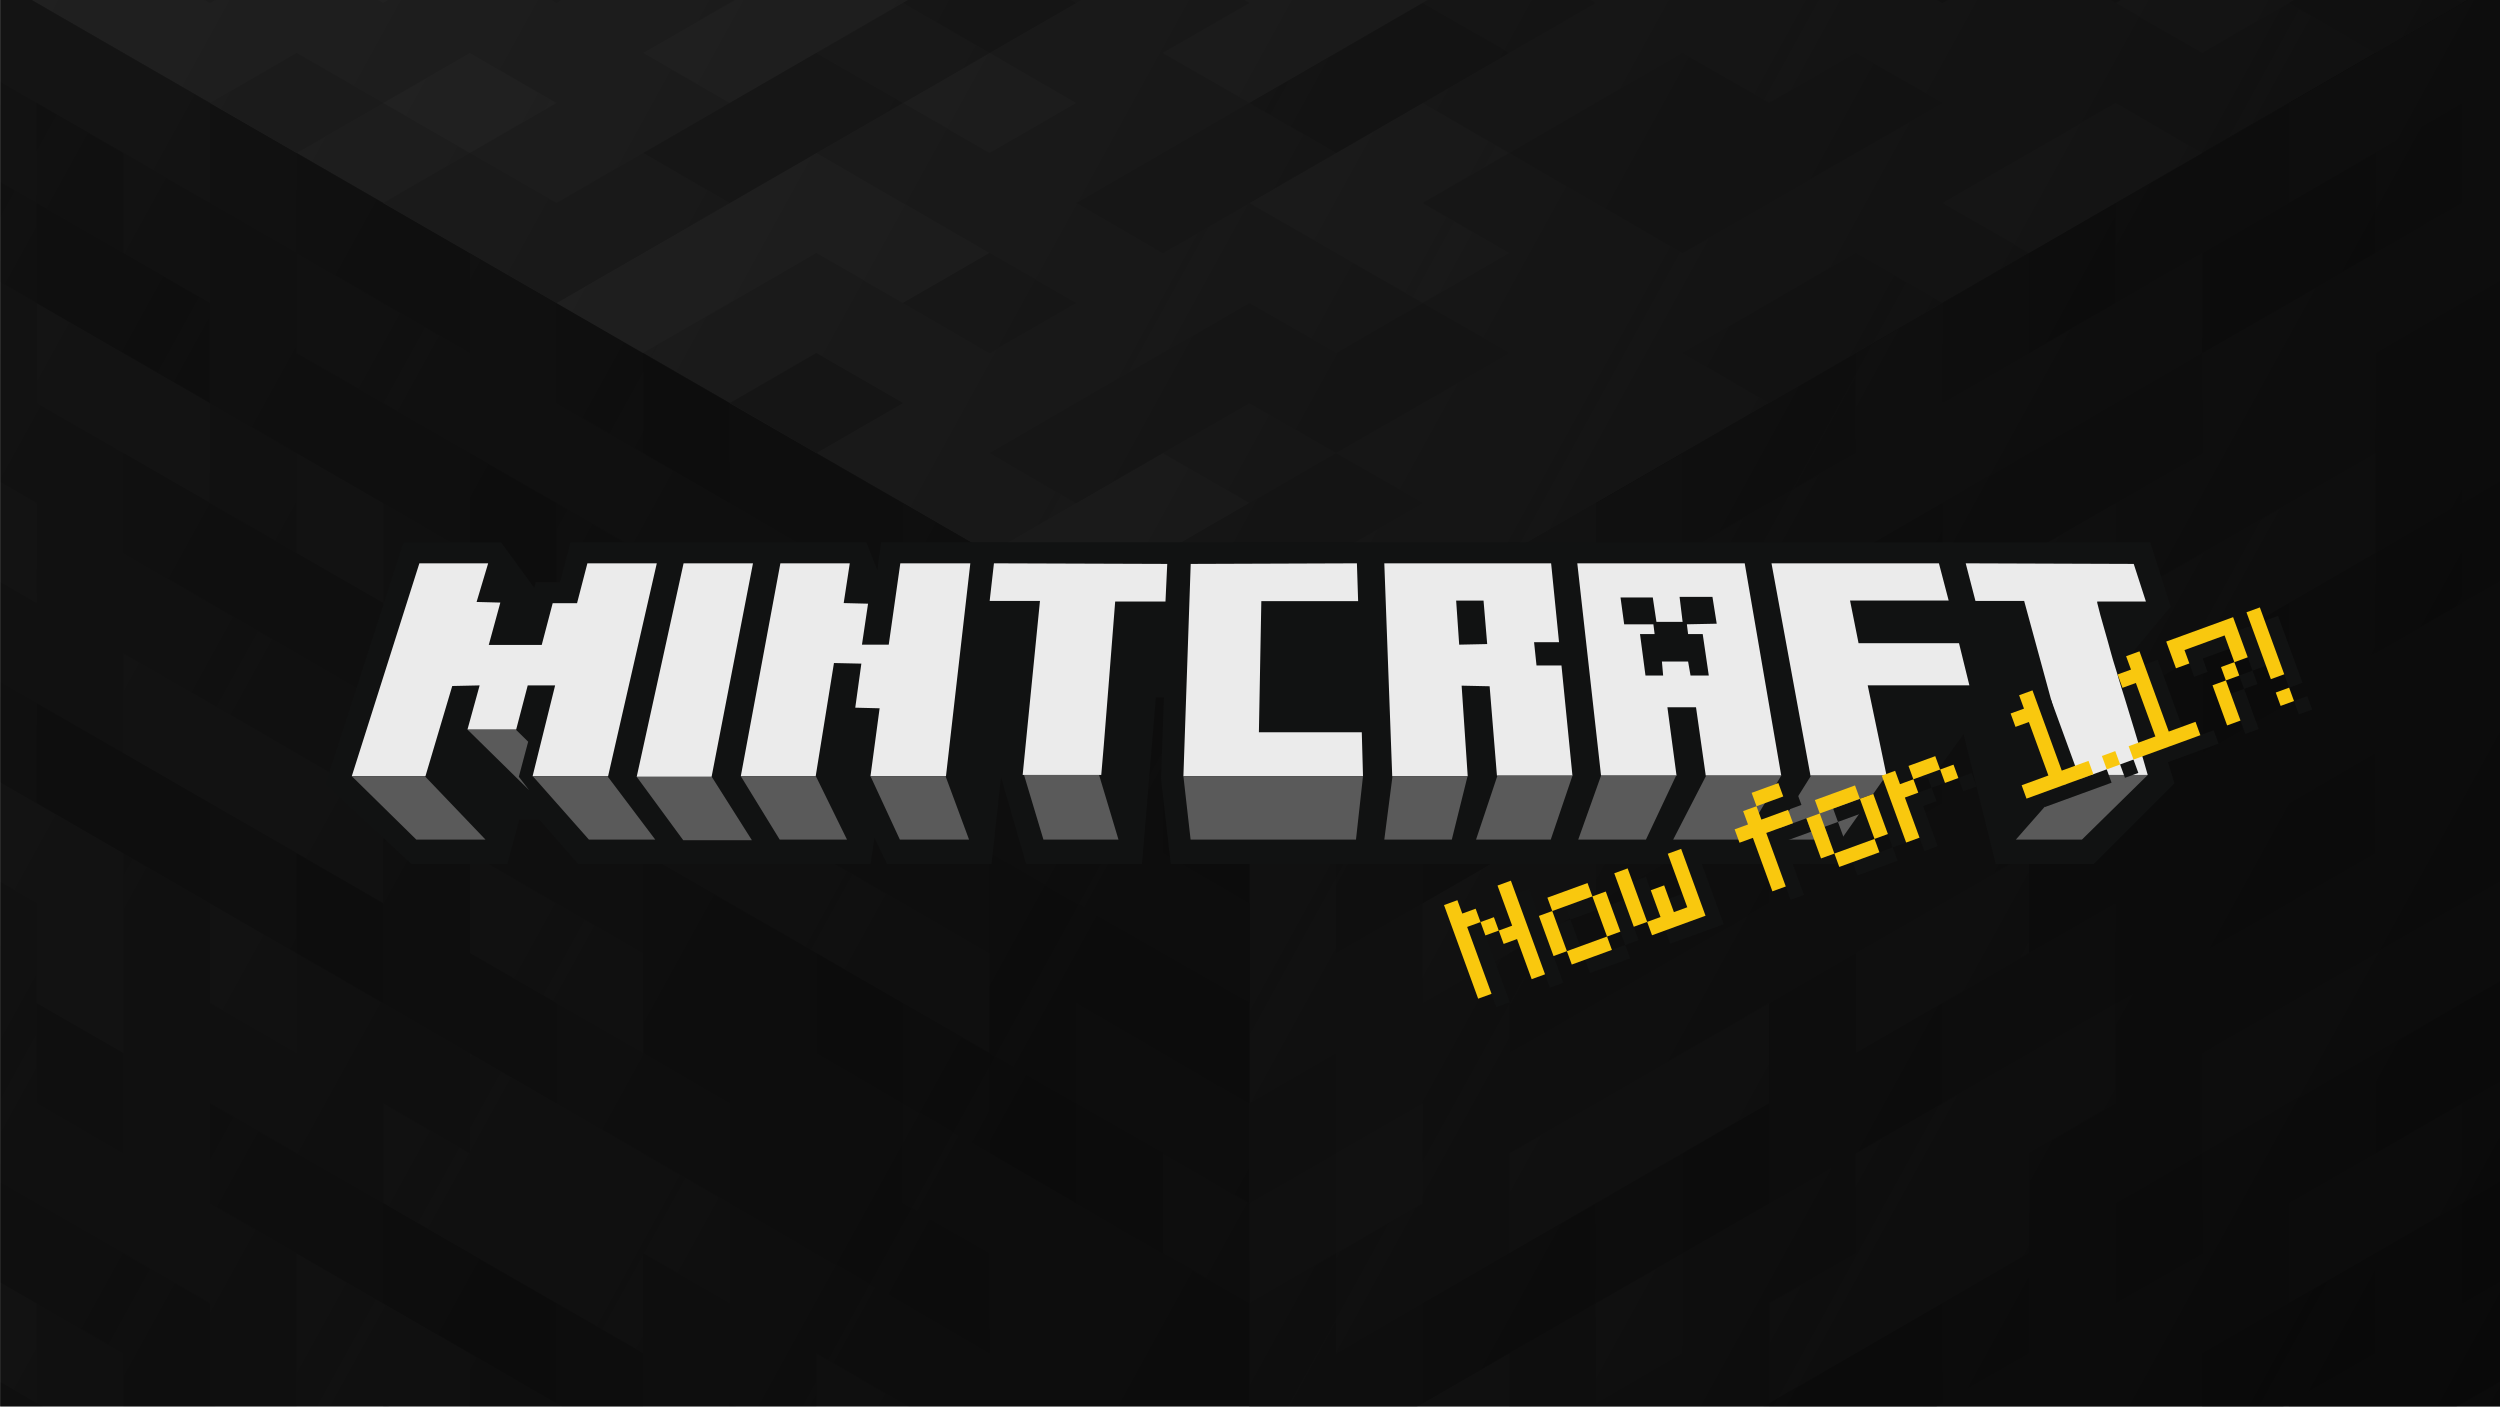
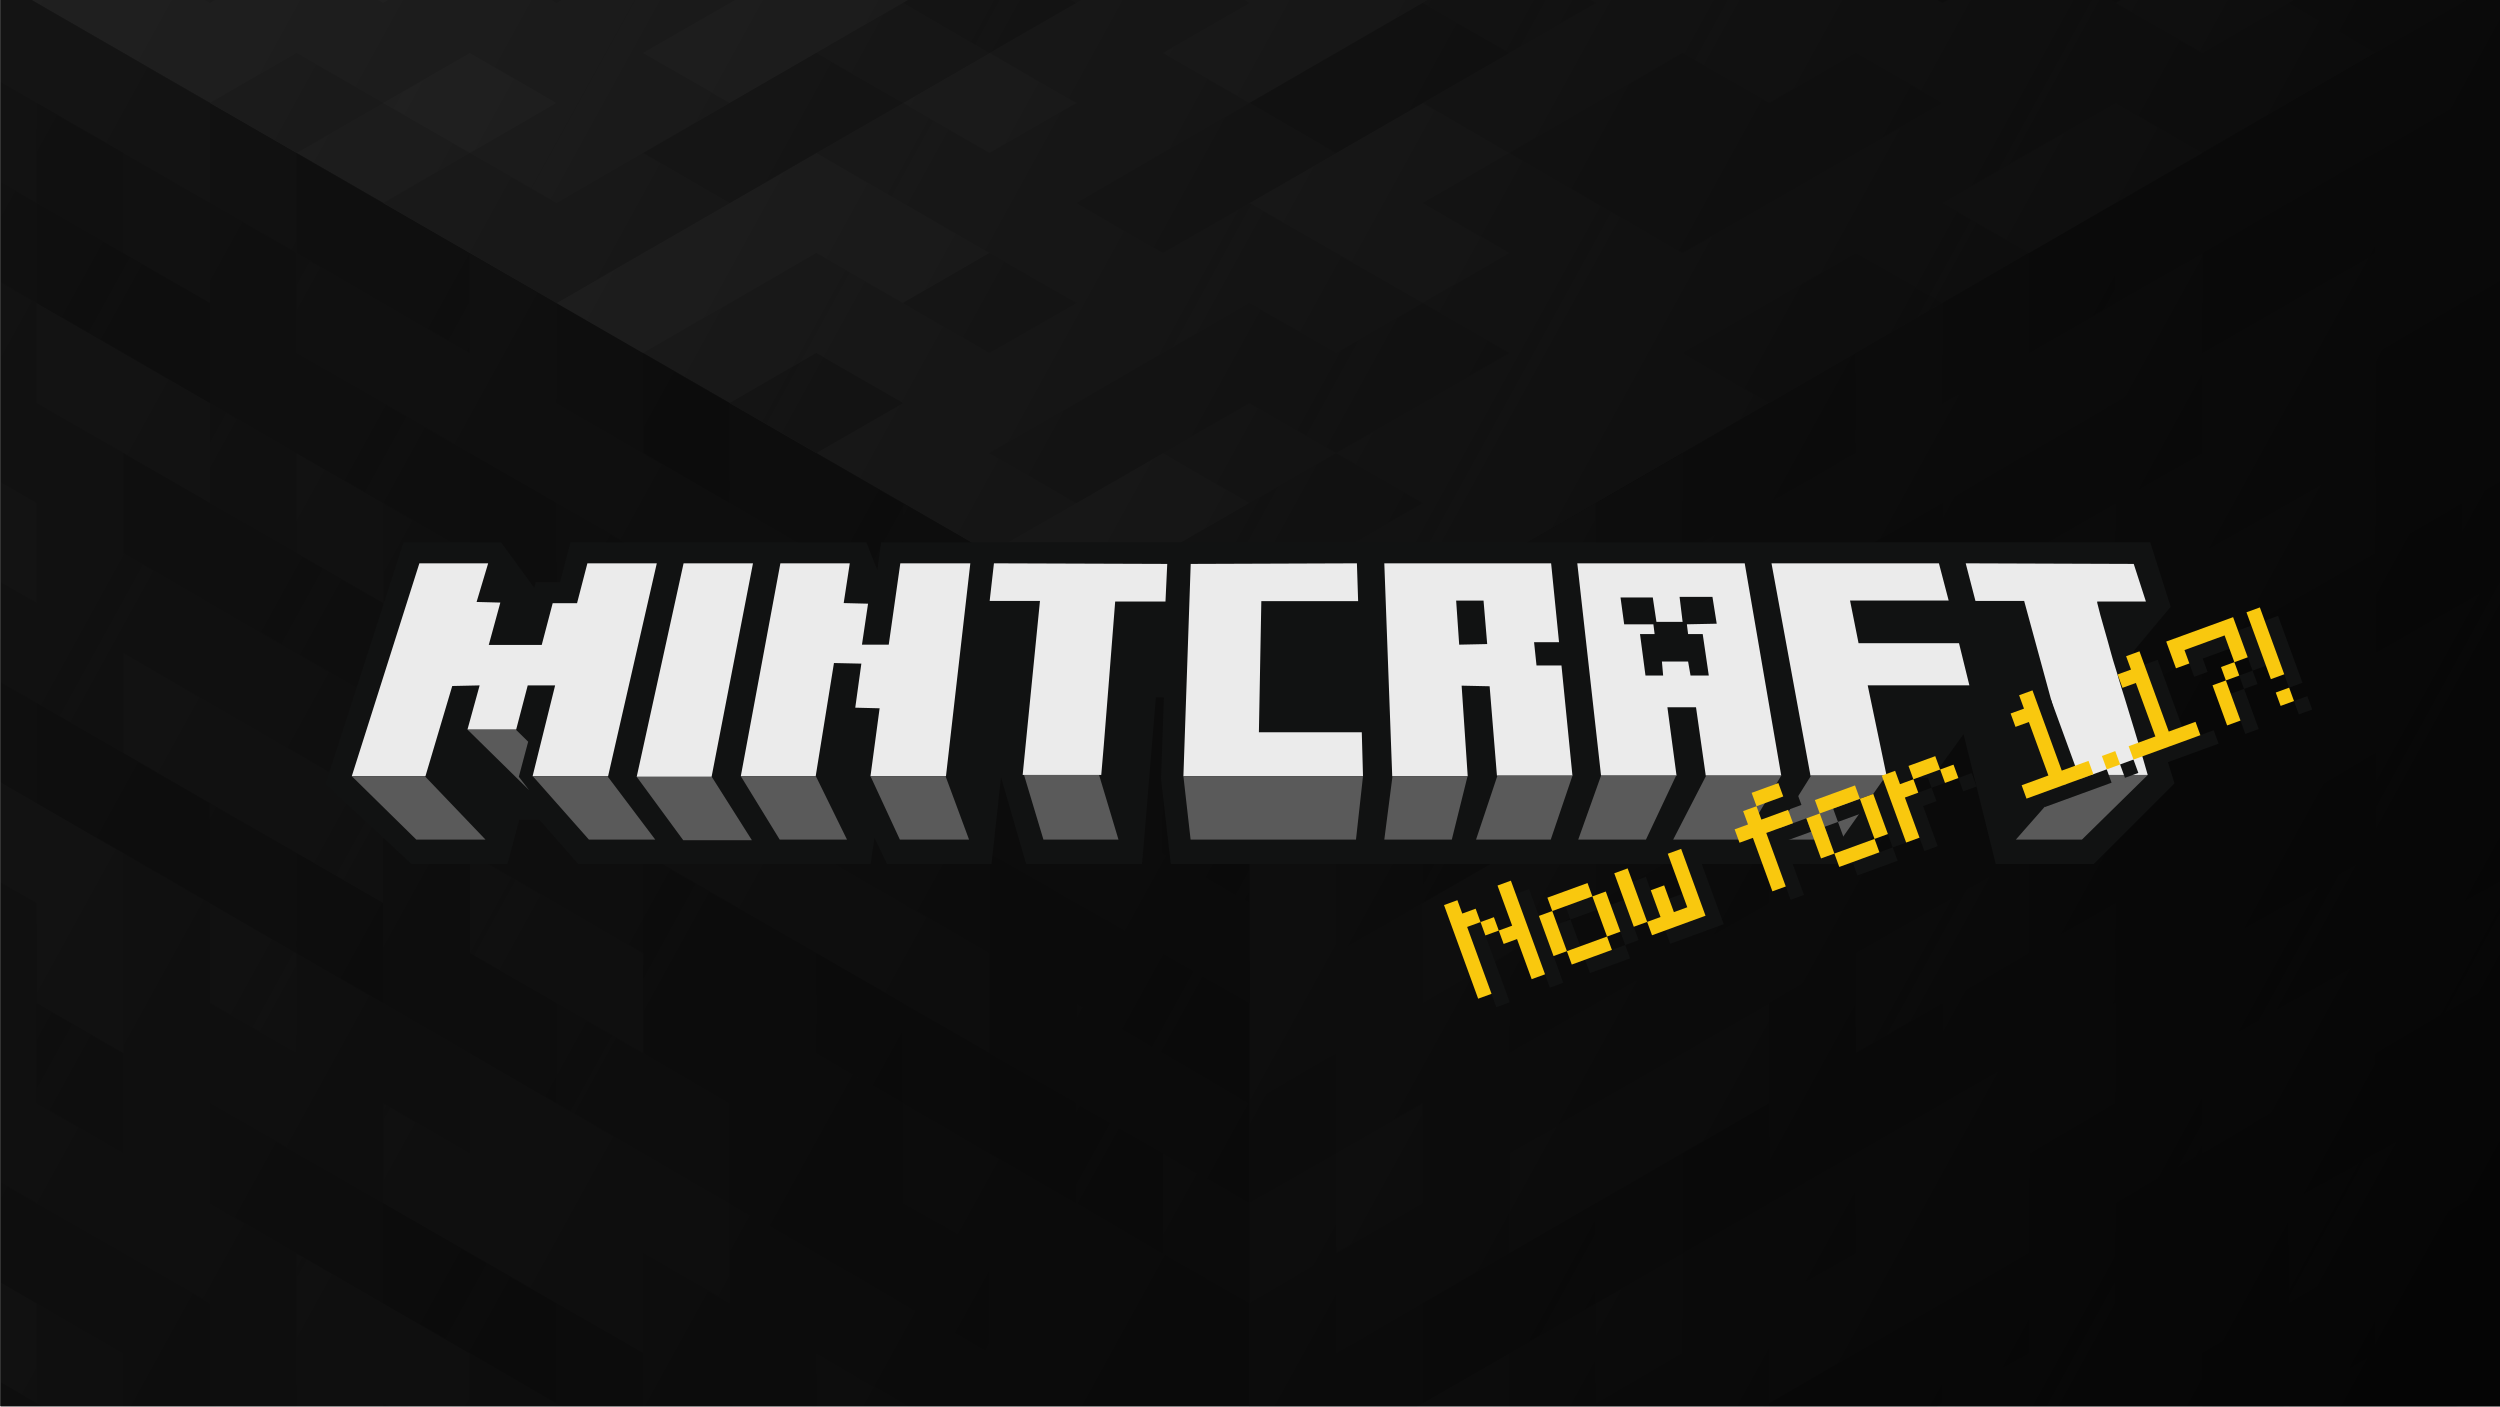
<svg xmlns="http://www.w3.org/2000/svg" width="100%" height="100%" viewBox="0 0 1920 1080" version="1.1" xml:space="preserve" style="fill-rule:evenodd;clip-rule:evenodd;stroke-linejoin:round;stroke-miterlimit:2;">
  <g transform="matrix(1.00084,0,0,1,-0.00054058,0)">
    <rect x="0.644" y="0" width="1917.75" height="1080" style="fill:rgb(18,18,18);" />
-   </g>
-   <g transform="matrix(2.27609,0,0,2.27609,-1224.51,-689.09)">
-     <g transform="matrix(1.01443,-0.585683,1.01443,0.585683,-562.073,245.987)">
-       <g transform="matrix(115.25,0,0,461,499,540)">
-         <rect x="0" y="0" width="4" height="1" style="fill:rgb(127,127,127);" />
-       </g>
-       <g transform="matrix(28.8125,0,0,28.8125,499,540)">
-         <path d="M11,15L9,15L9,16L11,16L11,15ZM15,14L12,14L12,15L16,15L16,13L15,13L15,14ZM2,13L0,13L0,14L2,14L2,13ZM5,11L5,13L6,13L6,12L7,12L7,11L5,11ZM16,11L15,11L15,12L16,12L16,11ZM14,11L12,11L12,12L14,12L14,11ZM0,9L2,9L2,10L3,10L3,8L0,8L0,9ZM15,9L11,9L11,10L15,10L15,9ZM7,9L6,9L6,10L9,10L9,9L10,9L10,8L7,8L7,9ZM5,8L4,8L4,9L5,9L5,8ZM9,6L7,6L7,7L9,7L9,6ZM6,6L3,6L3,7L6,7L6,6ZM16,5L15,5L15,6L16,6L16,5ZM2,5L1,5L1,6L2,6L2,5ZM8,4L9,4L9,5L13,5L13,4L10,4L10,3L8,3L8,4ZM6,3L5,3L5,4L6,4L6,3ZM4,3L2,3L2,4L4,4L4,3ZM4,0L0,0L0,1L4,1L4,0Z" style="fill:rgb(143,143,143);" />
-       </g>
-       <g transform="matrix(28.8125,0,0,28.8125,499,540)">
-         <path d="M14,15L13,15L13,16L14,16L14,15ZM8,15L6,15L6,16L8,16L8,15ZM3,14L1,14L1,15L3,15L3,14ZM1,13L3,13L3,14L5,14L5,13L4,13L4,12L1,12L1,13ZM13,13L12,13L12,14L15,14L15,13L14,13L14,12L13,12L13,13ZM7,12L7,14L10,14L10,13L9,13L9,12L7,12ZM16,12L15,12L15,13L16,13L16,12ZM3,10L2,10L2,11L3,11L3,10ZM9,10L8,10L8,11L9,11L9,10ZM11,10L10,10L10,11L11,11L11,10ZM6,10L4,10L4,11L6,11L6,10ZM16,10L13,10L13,11L16,11L16,10ZM16,8L15,8L15,9L16,9L16,8ZM5,7L4,7L4,8L5,8L5,7ZM9,5L9,7L10,7L10,8L13,8L13,7L12,7L12,6L11,6L11,5L9,5ZM0,6L0,8L2,8L2,7L1,7L1,6L0,6ZM6,6L6,8L8,8L8,7L7,7L7,6L6,6ZM13,5L12,5L12,6L13,6L13,5ZM15,5L14,5L14,6L15,6L15,5ZM14,4L13,4L13,5L14,5L14,4ZM6,4L3,4L3,5L6,5L6,4ZM1,4L0,4L0,5L1,5L1,4ZM8,4L7,4L7,5L8,5L8,4ZM16,3L13,3L13,4L16,4L16,3ZM2,2L1,2L1,3L2,3L2,2ZM4,1L4,3L7,3L7,2L5,2L5,1L4,1ZM11,2L8,2L8,3L11,3L11,2ZM3,1L2,1L2,2L3,2L3,1ZM14,1L13,1L13,2L14,2L14,1ZM16,1L15,1L15,2L16,2L16,1ZM7,0L5,0L5,1L7,1L7,0ZM9,0L8,0L8,1L9,1L9,0ZM12,0L10,0L10,1L12,1L12,0Z" style="fill:rgb(116,116,116);" />
-       </g>
-       <g transform="matrix(28.8125,0,0,28.8125,499,540)">
-         <path d="M15,12L14,12L14,13L15,13L15,12ZM13,12L11,12L11,13L13,13L13,12ZM1,10L0,10L0,11L1,11L1,10ZM8,10L6,10L6,11L8,11L8,10ZM6,7L5,7L5,8L6,8L6,7ZM4,7L2,7L2,8L4,8L4,7ZM12,5L11,5L11,6L12,6L12,5ZM14,5L13,5L13,6L14,6L14,5ZM8,2L7,2L7,3L8,3L8,2ZM4,2L2,2L2,3L4,3L4,2ZM13,1L11,1L11,2L13,2L13,1ZM10,0L9,0L9,1L10,1L10,0Z" style="fill:rgb(104,104,104);" />
-       </g>
-     </g>
-     <g transform="matrix(1.01443,-0.585683,-5.03673e-17,1.17137,453.374,199.718)">
-       <g opacity="0.75">
+     <clipPath id="_clip1">
+       <rect x="0.644" y="0" width="1917.75" height="1080" />
+     </clipPath>
+     <g clip-path="url(#_clip1)">
+       <g transform="matrix(2.307,-1.33307,2.307,1.33307,-2501.74,-129.201)">
        <g transform="matrix(115.25,0,0,461,499,540)">
          <rect x="0" y="0" width="4" height="1" style="fill:rgb(127,127,127);" />
        </g>
        <g transform="matrix(28.8125,0,0,28.8125,499,540)">
          <path d="M11,15L9,15L9,16L11,16L11,15ZM15,14L12,14L12,15L16,15L16,13L15,13L15,14ZM2,13L0,13L0,14L2,14L2,13ZM5,11L5,13L6,13L6,12L7,12L7,11L5,11ZM16,11L15,11L15,12L16,12L16,11ZM14,11L12,11L12,12L14,12L14,11ZM0,9L2,9L2,10L3,10L3,8L0,8L0,9ZM15,9L11,9L11,10L15,10L15,9ZM7,9L6,9L6,10L9,10L9,9L10,9L10,8L7,8L7,9ZM5,8L4,8L4,9L5,9L5,8ZM9,6L7,6L7,7L9,7L9,6ZM6,6L3,6L3,7L6,7L6,6ZM16,5L15,5L15,6L16,6L16,5ZM2,5L1,5L1,6L2,6L2,5ZM8,4L9,4L9,5L13,5L13,4L10,4L10,3L8,3L8,4ZM6,3L5,3L5,4L6,4L6,3ZM4,3L2,3L2,4L4,4L4,3ZM4,0L0,0L0,1L4,1L4,0Z" style="fill:rgb(143,143,143);" />
        </g>
        <g transform="matrix(28.8125,0,0,28.8125,499,540)">
          <path d="M14,15L13,15L13,16L14,16L14,15ZM8,15L6,15L6,16L8,16L8,15ZM3,14L1,14L1,15L3,15L3,14ZM1,13L3,13L3,14L5,14L5,13L4,13L4,12L1,12L1,13ZM13,13L12,13L12,14L15,14L15,13L14,13L14,12L13,12L13,13ZM7,12L7,14L10,14L10,13L9,13L9,12L7,12ZM16,12L15,12L15,13L16,13L16,12ZM3,10L2,10L2,11L3,11L3,10ZM9,10L8,10L8,11L9,11L9,10ZM11,10L10,10L10,11L11,11L11,10ZM6,10L4,10L4,11L6,11L6,10ZM16,10L13,10L13,11L16,11L16,10ZM16,8L15,8L15,9L16,9L16,8ZM5,7L4,7L4,8L5,8L5,7ZM9,5L9,7L10,7L10,8L13,8L13,7L12,7L12,6L11,6L11,5L9,5ZM0,6L0,8L2,8L2,7L1,7L1,6L0,6ZM6,6L6,8L8,8L8,7L7,7L7,6L6,6ZM13,5L12,5L12,6L13,6L13,5ZM15,5L14,5L14,6L15,6L15,5ZM14,4L13,4L13,5L14,5L14,4ZM6,4L3,4L3,5L6,5L6,4ZM1,4L0,4L0,5L1,5L1,4ZM8,4L7,4L7,5L8,5L8,4ZM16,3L13,3L13,4L16,4L16,3ZM2,2L1,2L1,3L2,3L2,2ZM4,1L4,3L7,3L7,2L5,2L5,1L4,1ZM11,2L8,2L8,3L11,3L11,2ZM3,1L2,1L2,2L3,2L3,1ZM14,1L13,1L13,2L14,2L14,1ZM16,1L15,1L15,2L16,2L16,1ZM7,0L5,0L5,1L7,1L7,0ZM9,0L8,0L8,1L9,1L9,0ZM12,0L10,0L10,1L12,1L12,0Z" style="fill:rgb(116,116,116);" />
        </g>
        <g transform="matrix(28.8125,0,0,28.8125,499,540)">
          <path d="M15,12L14,12L14,13L15,13L15,12ZM13,12L11,12L11,13L13,13L13,12ZM1,10L0,10L0,11L1,11L1,10ZM8,10L6,10L6,11L8,11L8,10ZM6,7L5,7L5,8L6,8L6,7ZM4,7L2,7L2,8L4,8L4,7ZM12,5L11,5L11,6L12,6L12,5ZM14,5L13,5L13,6L14,6L14,5ZM8,2L7,2L7,3L8,3L8,2ZM4,2L2,2L2,3L4,3L4,2ZM13,1L11,1L11,2L13,2L13,1ZM10,0L9,0L9,1L10,1L10,0Z" style="fill:rgb(104,104,104);" />
        </g>
      </g>
-     </g>
-     <g transform="matrix(1.01443,0.585683,5.03673e-17,1.17137,-14.2794,-654.794)">
-       <g opacity="0.5">
-         <g transform="matrix(115.25,0,0,461,499,540)">
-           <rect x="0" y="0" width="4" height="1" style="fill:rgb(127,127,127);" />
-         </g>
-         <g transform="matrix(28.8125,0,0,28.8125,499,540)">
-           <path d="M11,15L9,15L9,16L11,16L11,15ZM15,14L12,14L12,15L16,15L16,13L15,13L15,14ZM2,13L0,13L0,14L2,14L2,13ZM5,11L5,13L6,13L6,12L7,12L7,11L5,11ZM16,11L15,11L15,12L16,12L16,11ZM14,11L12,11L12,12L14,12L14,11ZM0,9L2,9L2,10L3,10L3,8L0,8L0,9ZM15,9L11,9L11,10L15,10L15,9ZM7,9L6,9L6,10L9,10L9,9L10,9L10,8L7,8L7,9ZM5,8L4,8L4,9L5,9L5,8ZM9,6L7,6L7,7L9,7L9,6ZM6,6L3,6L3,7L6,7L6,6ZM16,5L15,5L15,6L16,6L16,5ZM2,5L1,5L1,6L2,6L2,5ZM8,4L9,4L9,5L13,5L13,4L10,4L10,3L8,3L8,4ZM6,3L5,3L5,4L6,4L6,3ZM4,3L2,3L2,4L4,4L4,3ZM4,0L0,0L0,1L4,1L4,0Z" style="fill:rgb(143,143,143);" />
-         </g>
-         <g transform="matrix(28.8125,0,0,28.8125,499,540)">
-           <path d="M14,15L13,15L13,16L14,16L14,15ZM8,15L6,15L6,16L8,16L8,15ZM3,14L1,14L1,15L3,15L3,14ZM1,13L3,13L3,14L5,14L5,13L4,13L4,12L1,12L1,13ZM13,13L12,13L12,14L15,14L15,13L14,13L14,12L13,12L13,13ZM7,12L7,14L10,14L10,13L9,13L9,12L7,12ZM16,12L15,12L15,13L16,13L16,12ZM3,10L2,10L2,11L3,11L3,10ZM9,10L8,10L8,11L9,11L9,10ZM11,10L10,10L10,11L11,11L11,10ZM6,10L4,10L4,11L6,11L6,10ZM16,10L13,10L13,11L16,11L16,10ZM16,8L15,8L15,9L16,9L16,8ZM5,7L4,7L4,8L5,8L5,7ZM9,5L9,7L10,7L10,8L13,8L13,7L12,7L12,6L11,6L11,5L9,5ZM0,6L0,8L2,8L2,7L1,7L1,6L0,6ZM6,6L6,8L8,8L8,7L7,7L7,6L6,6ZM13,5L12,5L12,6L13,6L13,5ZM15,5L14,5L14,6L15,6L15,5ZM14,4L13,4L13,5L14,5L14,4ZM6,4L3,4L3,5L6,5L6,4ZM1,4L0,4L0,5L1,5L1,4ZM8,4L7,4L7,5L8,5L8,4ZM16,3L13,3L13,4L16,4L16,3ZM2,2L1,2L1,3L2,3L2,2ZM4,1L4,3L7,3L7,2L5,2L5,1L4,1ZM11,2L8,2L8,3L11,3L11,2ZM3,1L2,1L2,2L3,2L3,1ZM14,1L13,1L13,2L14,2L14,1ZM16,1L15,1L15,2L16,2L16,1ZM7,0L5,0L5,1L7,1L7,0ZM9,0L8,0L8,1L9,1L9,0ZM12,0L10,0L10,1L12,1L12,0Z" style="fill:rgb(116,116,116);" />
-         </g>
-         <g transform="matrix(28.8125,0,0,28.8125,499,540)">
-           <path d="M15,12L14,12L14,13L15,13L15,12ZM13,12L11,12L11,13L13,13L13,12ZM1,10L0,10L0,11L1,11L1,10ZM8,10L6,10L6,11L8,11L8,10ZM6,7L5,7L5,8L6,8L6,7ZM4,7L2,7L2,8L4,8L4,7ZM12,5L11,5L11,6L12,6L12,5ZM14,5L13,5L13,6L14,6L14,5ZM8,2L7,2L7,3L8,3L8,2ZM4,2L2,2L2,3L4,3L4,2ZM13,1L11,1L11,2L13,2L13,1ZM10,0L9,0L9,1L10,1L10,0Z" style="fill:rgb(104,104,104);" />
-         </g>
-       </g>
-     </g>
-   </g>
-   <g transform="matrix(1.00118,0,0,1,-0.644444,0)">
-     <rect x="0.644" y="0" width="1917.75" height="1080" style="fill:url(#_Linear1);" />
+       <g transform="matrix(2.307,-1.33307,-1.14544e-16,2.66614,-192.428,-234.514)">
+         <g opacity="0.75">
+           <g transform="matrix(115.25,0,0,461,499,540)">
+             <rect x="0" y="0" width="4" height="1" style="fill:rgb(127,127,127);" />
+           </g>
+           <g transform="matrix(28.8125,0,0,28.8125,499,540)">
+             <path d="M11,15L9,15L9,16L11,16L11,15ZM15,14L12,14L12,15L16,15L16,13L15,13L15,14ZM2,13L0,13L0,14L2,14L2,13ZM5,11L5,13L6,13L6,12L7,12L7,11L5,11ZM16,11L15,11L15,12L16,12L16,11ZM14,11L12,11L12,12L14,12L14,11ZM0,9L2,9L2,10L3,10L3,8L0,8L0,9ZM15,9L11,9L11,10L15,10L15,9ZM7,9L6,9L6,10L9,10L9,9L10,9L10,8L7,8L7,9ZM5,8L4,8L4,9L5,9L5,8ZM9,6L7,6L7,7L9,7L9,6ZM6,6L3,6L3,7L6,7L6,6ZM16,5L15,5L15,6L16,6L16,5ZM2,5L1,5L1,6L2,6L2,5ZM8,4L9,4L9,5L13,5L13,4L10,4L10,3L8,3L8,4ZM6,3L5,3L5,4L6,4L6,3ZM4,3L2,3L2,4L4,4L4,3ZM4,0L0,0L0,1L4,1L4,0Z" style="fill:rgb(143,143,143);" />
+           </g>
+           <g transform="matrix(28.8125,0,0,28.8125,499,540)">
+             <path d="M14,15L13,15L13,16L14,16L14,15ZM8,15L6,15L6,16L8,16L8,15ZM3,14L1,14L1,15L3,15L3,14ZM1,13L3,13L3,14L5,14L5,13L4,13L4,12L1,12L1,13ZM13,13L12,13L12,14L15,14L15,13L14,13L14,12L13,12L13,13ZM7,12L7,14L10,14L10,13L9,13L9,12L7,12ZM16,12L15,12L15,13L16,13L16,12ZM3,10L2,10L2,11L3,11L3,10ZM9,10L8,10L8,11L9,11L9,10ZM11,10L10,10L10,11L11,11L11,10ZM6,10L4,10L4,11L6,11L6,10ZM16,10L13,10L13,11L16,11L16,10ZM16,8L15,8L15,9L16,9L16,8ZM5,7L4,7L4,8L5,8L5,7ZM9,5L9,7L10,7L10,8L13,8L13,7L12,7L12,6L11,6L11,5L9,5ZM0,6L0,8L2,8L2,7L1,7L1,6L0,6ZM6,6L6,8L8,8L8,7L7,7L7,6L6,6ZM13,5L12,5L12,6L13,6L13,5ZM15,5L14,5L14,6L15,6L15,5ZM14,4L13,4L13,5L14,5L14,4ZM6,4L3,4L3,5L6,5L6,4ZM1,4L0,4L0,5L1,5L1,4ZM8,4L7,4L7,5L8,5L8,4ZM16,3L13,3L13,4L16,4L16,3ZM2,2L1,2L1,3L2,3L2,2ZM4,1L4,3L7,3L7,2L5,2L5,1L4,1ZM11,2L8,2L8,3L11,3L11,2ZM3,1L2,1L2,2L3,2L3,1ZM14,1L13,1L13,2L14,2L14,1ZM16,1L15,1L15,2L16,2L16,1ZM7,0L5,0L5,1L7,1L7,0ZM9,0L8,0L8,1L9,1L9,0ZM12,0L10,0L10,1L12,1L12,0Z" style="fill:rgb(116,116,116);" />
+           </g>
+           <g transform="matrix(28.8125,0,0,28.8125,499,540)">
+             <path d="M15,12L14,12L14,13L15,13L15,12ZM13,12L11,12L11,13L13,13L13,12ZM1,10L0,10L0,11L1,11L1,10ZM8,10L6,10L6,11L8,11L8,10ZM6,7L5,7L5,8L6,8L6,7ZM4,7L2,7L2,8L4,8L4,7ZM12,5L11,5L11,6L12,6L12,5ZM14,5L13,5L13,6L14,6L14,5ZM8,2L7,2L7,3L8,3L8,2ZM4,2L2,2L2,3L4,3L4,2ZM13,1L11,1L11,2L13,2L13,1ZM10,0L9,0L9,1L10,1L10,0Z" style="fill:rgb(104,104,104);" />
+           </g>
+         </g>
+       </g>
+       <g transform="matrix(2.307,1.33307,1.14544e-16,2.66614,-1255.96,-2179.46)">
+         <g opacity="0.5">
+           <g transform="matrix(115.25,0,0,461,499,540)">
+             <rect x="0" y="0" width="4" height="1" style="fill:rgb(127,127,127);" />
+           </g>
+           <g transform="matrix(28.8125,0,0,28.8125,499,540)">
+             <path d="M11,15L9,15L9,16L11,16L11,15ZM15,14L12,14L12,15L16,15L16,13L15,13L15,14ZM2,13L0,13L0,14L2,14L2,13ZM5,11L5,13L6,13L6,12L7,12L7,11L5,11ZM16,11L15,11L15,12L16,12L16,11ZM14,11L12,11L12,12L14,12L14,11ZM0,9L2,9L2,10L3,10L3,8L0,8L0,9ZM15,9L11,9L11,10L15,10L15,9ZM7,9L6,9L6,10L9,10L9,9L10,9L10,8L7,8L7,9ZM5,8L4,8L4,9L5,9L5,8ZM9,6L7,6L7,7L9,7L9,6ZM6,6L3,6L3,7L6,7L6,6ZM16,5L15,5L15,6L16,6L16,5ZM2,5L1,5L1,6L2,6L2,5ZM8,4L9,4L9,5L13,5L13,4L10,4L10,3L8,3L8,4ZM6,3L5,3L5,4L6,4L6,3ZM4,3L2,3L2,4L4,4L4,3ZM4,0L0,0L0,1L4,1L4,0Z" style="fill:rgb(143,143,143);" />
+           </g>
+           <g transform="matrix(28.8125,0,0,28.8125,499,540)">
+             <path d="M14,15L13,15L13,16L14,16L14,15ZM8,15L6,15L6,16L8,16L8,15ZM3,14L1,14L1,15L3,15L3,14ZM1,13L3,13L3,14L5,14L5,13L4,13L4,12L1,12L1,13ZM13,13L12,13L12,14L15,14L15,13L14,13L14,12L13,12L13,13ZM7,12L7,14L10,14L10,13L9,13L9,12L7,12ZM16,12L15,12L15,13L16,13L16,12ZM3,10L2,10L2,11L3,11L3,10ZM9,10L8,10L8,11L9,11L9,10ZM11,10L10,10L10,11L11,11L11,10ZM6,10L4,10L4,11L6,11L6,10ZM16,10L13,10L13,11L16,11L16,10ZM16,8L15,8L15,9L16,9L16,8ZM5,7L4,7L4,8L5,8L5,7ZM9,5L9,7L10,7L10,8L13,8L13,7L12,7L12,6L11,6L11,5L9,5ZM0,6L0,8L2,8L2,7L1,7L1,6L0,6ZM6,6L6,8L8,8L8,7L7,7L7,6L6,6ZM13,5L12,5L12,6L13,6L13,5ZM15,5L14,5L14,6L15,6L15,5ZM14,4L13,4L13,5L14,5L14,4ZM6,4L3,4L3,5L6,5L6,4ZM1,4L0,4L0,5L1,5L1,4ZM8,4L7,4L7,5L8,5L8,4ZM16,3L13,3L13,4L16,4L16,3ZM2,2L1,2L1,3L2,3L2,2ZM4,1L4,3L7,3L7,2L5,2L5,1L4,1ZM11,2L8,2L8,3L11,3L11,2ZM3,1L2,1L2,2L3,2L3,1ZM14,1L13,1L13,2L14,2L14,1ZM16,1L15,1L15,2L16,2L16,1ZM7,0L5,0L5,1L7,1L7,0ZM9,0L8,0L8,1L9,1L9,0ZM12,0L10,0L10,1L12,1L12,0Z" style="fill:rgb(116,116,116);" />
+           </g>
+           <g transform="matrix(28.8125,0,0,28.8125,499,540)">
+             <path d="M15,12L14,12L14,13L15,13L15,12ZM13,12L11,12L11,13L13,13L13,12ZM1,10L0,10L0,11L1,11L1,10ZM8,10L6,10L6,11L8,11L8,10ZM6,7L5,7L5,8L6,8L6,7ZM4,7L2,7L2,8L4,8L4,7ZM12,5L11,5L11,6L12,6L12,5ZM14,5L13,5L13,6L14,6L14,5ZM8,2L7,2L7,3L8,3L8,2ZM4,2L2,2L2,3L4,3L4,2ZM13,1L11,1L11,2L13,2L13,1ZM10,0L9,0L9,1L10,1L10,0Z" style="fill:rgb(104,104,104);" />
+           </g>
+         </g>
+       </g>
+     </g>
+   </g>
+   <g transform="matrix(1.00118,0,0,1,-0.00075954,-0.001705)">
+     <rect x="0.644" y="0" width="1917.75" height="1080" style="fill:url(#_Linear2);" />
  </g>
  <g transform="matrix(1.00118,0,0,1,-0.644444,0)">
    <rect x="0.644" y="0" width="1917.75" height="1080" style="fill-opacity:0.75;" />
  </g>
-   <g transform="matrix(4.67555,0,0,4.67555,255.68,422.181)">
-     <g transform="matrix(0.156198,0,0,0.156198,0.7,0.441481)">
-       <path d="M1906.57,-10.686L572.052,-10.686L568.001,18.684L556.431,-10.686L245.372,-10.686L234.39,31.302C234.39,31.302 208.754,31.302 208.754,31.302L207.216,37.26L172.256,-10.686L69.806,-10.686L-12.259,243.648L78.033,327.592L179.07,327.592L191.469,281.231L212.817,281.231C212.817,281.231 253.301,327.592 253.301,327.592L560.949,327.592L565.017,300.137C565.017,300.137 578.236,327.592 578.236,327.592L688.125,327.592L698.114,236.292L724.484,327.592L846.367,327.592L860.919,152.532C860.919,152.532 869.383,152.532 869.383,152.532C869.383,152.532 866.385,238.319 866.385,238.319L876.629,327.592L1494.28,327.592L1494.28,327.589L1594.51,327.692L1654.8,241.559L1653.9,237.056C1653.9,237.056 1677.06,237.056 1677.06,237.056L1710.3,191.104C1710.3,191.104 1744.15,327.686 1744.15,327.686L1847.24,327.686L1932.12,242.81L1889.04,103.917C1889.04,103.917 1928.12,57.146 1928.12,57.146L1906.57,-10.686Z" style="fill:rgb(17,18,18);fill-rule:nonzero;" />
-     </g>
-     <g transform="matrix(1,0,0,1.00764,3,1.73022)">
+   <g transform="matrix(4.67555,2.22045e-16,-2.22045e-16,4.67555,255.68,422.181)">
+     <g transform="matrix(0.156198,-7.41793e-18,7.41793e-18,0.156198,0.7,0.441481)">
+       <path d="M1906.57,-10.686L572.052,-10.686L568.001,18.684L556.431,-10.686L245.372,-10.686L234.39,31.302L208.754,31.302L207.216,37.26L172.256,-10.686L69.806,-10.686L-12.259,243.648L78.033,327.592L179.07,327.592L191.469,281.231L212.817,281.231L253.301,327.592L560.949,327.592L565.017,300.137L578.236,327.592L688.125,327.592L698.114,236.292L724.484,327.592L846.367,327.592L860.919,152.532L869.383,152.532L866.385,238.319L876.629,327.592L1494.28,327.592L1494.28,327.589L1594.51,327.692L1654.8,241.559L1653.9,237.056L1677.06,237.056L1710.3,191.104L1744.15,327.686L1847.24,327.686L1932.12,242.81L1889.04,103.917L1928.12,57.146L1906.57,-10.686Z" style="fill:rgb(17,18,18);fill-rule:nonzero;" />
+     </g>
+     <g transform="matrix(1,-4.74906e-17,4.78534e-17,1.00764,3,1.73022)">
      <path d="M24.5,6.9L22.6,13.8L31.3,13.8L33.1,7L37.1,7L38.8,0.5L50.2,0.5L42.2,35.2L29.8,35.2L33.5,20.4L29,20.4L27.1,27.6L19.1,27.6L21.1,20.4L16.6,20.5L12.2,35.2L0.1,35.2L11.2,0.5L22.5,0.5L20.6,6.8L24.5,6.9Z" style="fill:rgb(235,235,235);fill-rule:nonzero;" />
      <path d="M66,0.5L59.2,35.3L46.9,35.3L54.6,0.5L66,0.5Z" style="fill:rgb(235,235,235);fill-rule:nonzero;" />
      <g transform="matrix(1,0,0,0.997126,2.66454e-15,0.101149)">
        <path d="M82.8,24L83.8,16.8L79.3,16.7L76.3,35.2L64,35.2L70.5,0.4L81.9,0.4L80.9,6.9L84.9,7L83.9,13.7L88.3,13.7L90.2,0.4L101.7,0.4L97.7,35.2L85.3,35.2L86.8,24.1L82.8,24Z" style="fill:rgb(235,235,235);fill-rule:nonzero;" />
      </g>
      <g transform="matrix(0.159842,0,0,0.155013,-5.14042,-1.27897)">
        <path d="M870.768,12.114L868.962,51.652L817.275,51.652C817.275,51.652 803.805,228.298 802.959,234.038L722.198,234.038L739.981,51.014L688.294,51.014L692.685,11.476L870.768,12.114Z" style="fill:rgb(235,235,235);fill-rule:nonzero;" />
      </g>
      <g transform="matrix(1,0,0,0.988539,-1.15463e-14,0.401146)">
        <path d="M292.8,0.2L294.8,6.4L286.8,6.4L286.8,6.6C287.1,7.9 287.5,9.3 287.9,10.7C288.3,12.1 288.7,13.5 289.1,15C289.5,16.5 290,17.9 290.4,19.4C290.9,20.9 294.9,34.1 295.1,35L282.6,35L274.8,6.3L266.8,6.3L265.2,0.1L292.8,0.2Z" style="fill:rgb(235,235,235);fill-rule:nonzero;" />
      </g>
      <g transform="matrix(1,0,0,0.994253,-1.15463e-14,0.201724)">
        <path d="M264.1,13.4L265.8,20.3L249.1,20.3L252.2,35.1L239.7,35.1L233.3,0.3L260.8,0.3L262.4,6.4L246.2,6.4L247.6,13.4L264.1,13.4Z" style="fill:rgb(235,235,235);fill-rule:nonzero;" />
      </g>
      <g transform="matrix(1,0,0,0.994253,-1.15463e-14,0.201724)">
        <path d="M216.2,23.9L217.7,35.1L205.3,35.1L201.4,0.3L228.9,0.3L234.9,35.1L222.5,35.1L220.9,23.9L216.2,23.9ZM224.3,10.2L223.6,5.8L218.2,5.8L218.7,9.9L214.4,9.9L213.8,5.9L208.5,5.9L209.1,10.3L213.9,10.3L214.1,11.9L211.7,11.9L212.6,18.7L215.5,18.7L215.3,16.4L219.6,16.4L220,18.7L223,18.7L222,11.9L219.6,11.9L219.4,10.3L224.3,10.2Z" style="fill:rgb(235,235,235);fill-rule:nonzero;" />
      </g>
      <g transform="matrix(1,0,0,0.997126,-1.15463e-14,0.101149)">
        <path d="M194.7,17.1L198.8,17.1L200.6,35.1L188.2,35.1L187,20.5L182.4,20.4L183.4,35.2L171,35.2L169.7,0.4L197.1,0.4L198.4,13.3L194.3,13.3L194.7,17.1ZM186.6,13.6L186,6.5L181.5,6.5L182,13.7L186.6,13.6Z" style="fill:rgb(235,235,235);fill-rule:nonzero;" />
      </g>
      <g transform="matrix(1,0,0,0.994269,-1.15463e-14,0.201719)">
        <path d="M149.5,6.5L165.4,6.5L165.2,0.3L137.9,0.4L136.7,35.2L166.2,35.2L166,28L149.1,28L149.5,6.5Z" style="fill:rgb(235,235,235);fill-rule:nonzero;" />
      </g>
    </g>
    <g>
      <g transform="matrix(1.03448,0,0.929825,0.913793,-33.4143,3.75517)">
        <path d="M14,36.6L2.4,36.6L2.4,48L13.383,48L14,36.6Z" style="fill:rgb(90,90,90);" />
      </g>
      <g transform="matrix(1.00072,0,0.808487,0.913793,1.49087,3.75517)">
        <path d="M14,36.6L1.75,36.6L1.75,48L12.639,48L14,36.6Z" style="fill:rgb(90,90,90);" />
      </g>
      <g transform="matrix(1.0627,0,0.670543,0.913793,22.8077,3.85517)">
        <path d="M14,36.6L2.4,36.6L2.4,48L13.012,48L14,36.6Z" style="fill:rgb(90,90,90);" />
      </g>
      <g transform="matrix(1.0627,0,0.560651,0.913793,43.9297,3.75517)">
        <path d="M14,36.6L2.4,36.6L2.4,48L12.799,48L14,36.6Z" style="fill:rgb(90,90,90);" />
      </g>
      <g transform="matrix(1.0627,0,0.423287,0.913793,70.2598,3.75517)">
        <path d="M14,36.6L2.4,36.6L2.4,48L13.092,48L14,36.6Z" style="fill:rgb(90,90,90);" />
      </g>
      <g transform="matrix(1.0627,0,0.279526,0.931337,100.74,2.91307)">
        <rect x="2.4" y="36.6" width="11.6" height="11.4" style="fill:rgb(90,90,90);" />
      </g>
      <g transform="matrix(1.0627,0,-0.118121,0.913793,175.819,3.75517)">
        <path d="M14,36.6L2.4,36.6L2.4,48L12.832,48L14,36.6Z" style="fill:rgb(90,90,90);" />
      </g>
      <g transform="matrix(1.0627,0,-0.308459,0.922565,200.025,3.33412)">
        <path d="M14,36.6L2.4,36.6L2.4,48L13.945,48L14,36.6Z" style="fill:rgb(90,90,90);" />
      </g>
      <g transform="matrix(1.0627,0,-0.329362,0.922565,217.811,3.33412)">
        <path d="M14,36.6L2.4,36.6L2.4,48L12.868,48L14,36.6Z" style="fill:rgb(90,90,90);" />
      </g>
      <g transform="matrix(1.0627,0,-0.475685,0.922565,240.432,3.33412)">
        <path d="M14,36.6L2.4,36.6L2.4,48L13.214,48L14,36.6Z" style="fill:rgb(90,90,90);" />
      </g>
      <g transform="matrix(1.0627,0,-0.577216,0.922565,261.374,3.33412)">
        <path d="M14,36.6L2.4,36.6L2.4,48L13.231,48L14,36.6Z" style="fill:rgb(90,90,90);" />
      </g>
      <g transform="matrix(1.0627,0,-0.81911,0.931337,313.202,2.91307)">
        <path d="M14,36.6L2.4,36.6L2.4,48L12.613,48L14,36.6Z" style="fill:rgb(90,90,90);" />
      </g>
      <g transform="matrix(2.5268,0,0,0.913793,133.825,3.75517)">
        <path d="M14,36.6L2.325,36.6L2.793,48L13.544,48L14,36.6Z" style="fill:rgb(90,90,90);" />
      </g>
      <g transform="matrix(0.684696,0,0.929825,0.913793,-13.5173,-3.84483)">
        <path d="M14,36.6L2.4,36.6L2.4,47.433L3.194,45.026L14,38.721L14,36.6Z" style="fill:rgb(90,90,90);" />
      </g>
    </g>
  </g>
  <g transform="matrix(0.939424,-0.342757,0.342757,0.939424,-152.502,509.706)">
    <g transform="matrix(0.968824,0,0,0.968824,76.7729,-47.1601)">
      <g transform="matrix(112.857,0,0,112.857,1084,765)">
        <path d="M0.25,-0.4L0.25,-0.5L0.15,-0.5L0.15,-0L0.05,-0L0.05,-0.7L0.15,-0.7L0.15,-0.6L0.25,-0.6L0.25,-0.5L0.35,-0.5L0.35,-0.4L0.45,-0.4L0.45,-0.7L0.55,-0.7L0.55,-0L0.45,-0L0.45,-0.3L0.35,-0.3L0.35,-0.4L0.25,-0.4Z" style="fill:rgb(17,18,18);fill-rule:nonzero;" />
      </g>
      <g transform="matrix(112.857,0,0,112.857,1151.71,765)">
        <path d="M0.45,-0.1L0.45,-0.4L0.15,-0.4L0.15,-0.5L0.45,-0.5L0.45,-0.4L0.55,-0.4L0.55,-0.1L0.45,-0.1ZM0.15,-0L0.15,-0.1L0.05,-0.1L0.05,-0.4L0.15,-0.4L0.15,-0.1L0.45,-0.1L0.45,-0L0.15,-0Z" style="fill:rgb(17,18,18);fill-rule:nonzero;" />
      </g>
      <g transform="matrix(112.857,0,0,112.857,1219.43,765)">
        <path d="M0.45,-0.1L0.45,-0.5L0.55,-0.5L0.55,-0L0.15,-0L0.15,-0.1L0.05,-0.1L0.05,-0.5L0.15,-0.5L0.15,-0.1L0.25,-0.1L0.25,-0.3L0.35,-0.3L0.35,-0.1L0.45,-0.1Z" style="fill:rgb(17,18,18);fill-rule:nonzero;" />
      </g>
      <g transform="matrix(112.857,0,0,112.857,1321,765)">
        <path d="M0.25,-0.6L0.25,-0.7L0.45,-0.7L0.45,-0.6L0.25,-0.6ZM0.15,-0.5L0.15,-0.6L0.25,-0.6L0.25,-0.5L0.45,-0.5L0.45,-0.4L0.25,-0.4L0.25,-0L0.15,-0L0.15,-0.4L0.05,-0.4L0.05,-0.5L0.15,-0.5Z" style="fill:rgb(17,18,18);fill-rule:nonzero;" />
      </g>
      <g transform="matrix(112.857,0,0,112.857,1377.43,765)">
        <path d="M0.45,-0.1L0.45,-0.4L0.15,-0.4L0.15,-0.5L0.45,-0.5L0.45,-0.4L0.55,-0.4L0.55,-0.1L0.45,-0.1ZM0.15,-0L0.15,-0.1L0.05,-0.1L0.05,-0.4L0.15,-0.4L0.15,-0.1L0.45,-0.1L0.45,-0L0.15,-0Z" style="fill:rgb(17,18,18);fill-rule:nonzero;" />
      </g>
      <g transform="matrix(112.857,0,0,112.857,1445.14,765)">
        <path d="M0.05,-0L0.05,-0.5L0.15,-0.5L0.15,-0.4L0.25,-0.4L0.25,-0.3L0.15,-0.3L0.15,-0L0.05,-0ZM0.45,-0.3L0.45,-0.4L0.25,-0.4L0.25,-0.5L0.45,-0.5L0.45,-0.4L0.55,-0.4L0.55,-0.3L0.45,-0.3Z" style="fill:rgb(17,18,18);fill-rule:nonzero;" />
      </g>
      <g transform="matrix(112.857,0,0,112.857,1546.71,765)">
        <path d="M0.25,-0.6L0.25,-0.7L0.35,-0.7L0.35,-0.1L0.55,-0.1L0.55,-0L0.05,-0L0.05,-0.1L0.25,-0.1L0.25,-0.5L0.15,-0.5L0.15,-0.6L0.25,-0.6Z" style="fill:rgb(17,18,18);fill-rule:nonzero;" />
      </g>
      <g transform="matrix(112.857,0,0,112.857,1614.43,765)">
-         <rect x="0.05" y="-0.1" width="0.1" height="0.1" style="fill:rgb(17,18,18);fill-rule:nonzero;" />
+         <rect x="0.05" y="-0.1" width="0.1" height="0.1" style="fill:rgb(17,18,18);" />
      </g>
      <g transform="matrix(112.857,0,0,112.857,1637,765)">
        <path d="M0.25,-0.6L0.25,-0.7L0.35,-0.7L0.35,-0.1L0.55,-0.1L0.55,-0L0.05,-0L0.05,-0.1L0.25,-0.1L0.25,-0.5L0.15,-0.5L0.15,-0.6L0.25,-0.6Z" style="fill:rgb(17,18,18);fill-rule:nonzero;" />
      </g>
      <g transform="matrix(112.857,0,0,112.857,1693.43,765)">
        <path d="M0.05,-0.5L0.05,-0.7L0.55,-0.7L0.55,-0.4L0.45,-0.4L0.45,-0.6L0.15,-0.6L0.15,-0.5L0.05,-0.5ZM0.35,-0.3L0.35,-0.4L0.45,-0.4L0.45,-0.3L0.35,-0.3ZM0.25,-0L0.25,-0.3L0.35,-0.3L0.35,-0L0.25,-0Z" style="fill:rgb(17,18,18);fill-rule:nonzero;" />
      </g>
      <g transform="matrix(112.857,0,0,112.857,1761.14,765)">
        <path d="M0.05,-0.2L0.05,-0.7L0.15,-0.7L0.15,-0.2L0.05,-0.2ZM0.05,-0L0.05,-0.1L0.15,-0.1L0.15,-0L0.05,-0Z" style="fill:rgb(17,18,18);fill-rule:nonzero;" />
      </g>
    </g>
    <g transform="matrix(0.968824,0,0,0.968824,65.8698,-58.0631)">
      <g transform="matrix(112.857,0,0,112.857,1084,765)">
        <path d="M0.25,-0.4L0.25,-0.5L0.15,-0.5L0.15,-0L0.05,-0L0.05,-0.7L0.15,-0.7L0.15,-0.6L0.25,-0.6L0.25,-0.5L0.35,-0.5L0.35,-0.4L0.45,-0.4L0.45,-0.7L0.55,-0.7L0.55,-0L0.45,-0L0.45,-0.3L0.35,-0.3L0.35,-0.4L0.25,-0.4Z" style="fill:rgb(249,200,14);fill-rule:nonzero;" />
      </g>
      <g transform="matrix(112.857,0,0,112.857,1151.71,765)">
        <path d="M0.45,-0.1L0.45,-0.4L0.15,-0.4L0.15,-0.5L0.45,-0.5L0.45,-0.4L0.55,-0.4L0.55,-0.1L0.45,-0.1ZM0.15,-0L0.15,-0.1L0.05,-0.1L0.05,-0.4L0.15,-0.4L0.15,-0.1L0.45,-0.1L0.45,-0L0.15,-0Z" style="fill:rgb(249,200,14);fill-rule:nonzero;" />
      </g>
      <g transform="matrix(112.857,0,0,112.857,1219.43,765)">
        <path d="M0.45,-0.1L0.45,-0.5L0.55,-0.5L0.55,-0L0.15,-0L0.15,-0.1L0.05,-0.1L0.05,-0.5L0.15,-0.5L0.15,-0.1L0.25,-0.1L0.25,-0.3L0.35,-0.3L0.35,-0.1L0.45,-0.1Z" style="fill:rgb(249,200,14);fill-rule:nonzero;" />
      </g>
      <g transform="matrix(112.857,0,0,112.857,1321,765)">
        <path d="M0.25,-0.6L0.25,-0.7L0.45,-0.7L0.45,-0.6L0.25,-0.6ZM0.15,-0.5L0.15,-0.6L0.25,-0.6L0.25,-0.5L0.45,-0.5L0.45,-0.4L0.25,-0.4L0.25,-0L0.15,-0L0.15,-0.4L0.05,-0.4L0.05,-0.5L0.15,-0.5Z" style="fill:rgb(249,200,14);fill-rule:nonzero;" />
      </g>
      <g transform="matrix(112.857,0,0,112.857,1377.43,765)">
        <path d="M0.45,-0.1L0.45,-0.4L0.15,-0.4L0.15,-0.5L0.45,-0.5L0.45,-0.4L0.55,-0.4L0.55,-0.1L0.45,-0.1ZM0.15,-0L0.15,-0.1L0.05,-0.1L0.05,-0.4L0.15,-0.4L0.15,-0.1L0.45,-0.1L0.45,-0L0.15,-0Z" style="fill:rgb(249,200,14);fill-rule:nonzero;" />
      </g>
      <g transform="matrix(112.857,0,0,112.857,1445.14,765)">
        <path d="M0.05,-0L0.05,-0.5L0.15,-0.5L0.15,-0.4L0.25,-0.4L0.25,-0.3L0.15,-0.3L0.15,-0L0.05,-0ZM0.45,-0.3L0.45,-0.4L0.25,-0.4L0.25,-0.5L0.45,-0.5L0.45,-0.4L0.55,-0.4L0.55,-0.3L0.45,-0.3Z" style="fill:rgb(249,200,14);fill-rule:nonzero;" />
      </g>
      <g transform="matrix(112.857,0,0,112.857,1546.71,765)">
        <path d="M0.25,-0.6L0.25,-0.7L0.35,-0.7L0.35,-0.1L0.55,-0.1L0.55,-0L0.05,-0L0.05,-0.1L0.25,-0.1L0.25,-0.5L0.15,-0.5L0.15,-0.6L0.25,-0.6Z" style="fill:rgb(249,200,14);fill-rule:nonzero;" />
      </g>
      <g transform="matrix(112.857,0,0,112.857,1614.43,765)">
-         <rect x="0.05" y="-0.1" width="0.1" height="0.1" style="fill:rgb(249,200,14);fill-rule:nonzero;" />
+         <rect x="0.05" y="-0.1" width="0.1" height="0.1" style="fill:rgb(249,200,14);" />
      </g>
      <g transform="matrix(112.857,0,0,112.857,1637,765)">
        <path d="M0.25,-0.6L0.25,-0.7L0.35,-0.7L0.35,-0.1L0.55,-0.1L0.55,-0L0.05,-0L0.05,-0.1L0.25,-0.1L0.25,-0.5L0.15,-0.5L0.15,-0.6L0.25,-0.6Z" style="fill:rgb(249,200,14);fill-rule:nonzero;" />
      </g>
      <g transform="matrix(112.857,0,0,112.857,1693.43,765)">
        <path d="M0.05,-0.5L0.05,-0.7L0.55,-0.7L0.55,-0.4L0.45,-0.4L0.45,-0.6L0.15,-0.6L0.15,-0.5L0.05,-0.5ZM0.35,-0.3L0.35,-0.4L0.45,-0.4L0.45,-0.3L0.35,-0.3ZM0.25,-0L0.25,-0.3L0.35,-0.3L0.35,-0L0.25,-0Z" style="fill:rgb(249,200,14);fill-rule:nonzero;" />
      </g>
      <g transform="matrix(112.857,0,0,112.857,1761.14,765)">
        <path d="M0.05,-0.2L0.05,-0.7L0.15,-0.7L0.15,-0.2L0.05,-0.2ZM0.05,-0L0.05,-0.1L0.15,-0.1L0.15,-0L0.05,-0Z" style="fill:rgb(249,200,14);fill-rule:nonzero;" />
      </g>
    </g>
  </g>
  <defs>
-     <linearGradient id="_Linear1" x1="0" y1="0" x2="1" y2="0" gradientUnits="userSpaceOnUse" gradientTransform="matrix(-1917.75,-1080,1078.73,-1920,1918.39,1080)">
-       <stop offset="0" style="stop-color:rgb(18,18,18);stop-opacity:0.75" />
+     <linearGradient id="_Linear2" x1="0" y1="0" x2="1" y2="0" gradientUnits="userSpaceOnUse" gradientTransform="matrix(-1917.74,-1080,1078.73,-1920,1917.74,1080)">
+       <stop offset="0" style="stop-color:rgb(18,18,18);stop-opacity:1" />
      <stop offset="1" style="stop-color:rgb(18,18,18);stop-opacity:0" />
    </linearGradient>
  </defs>
</svg>
